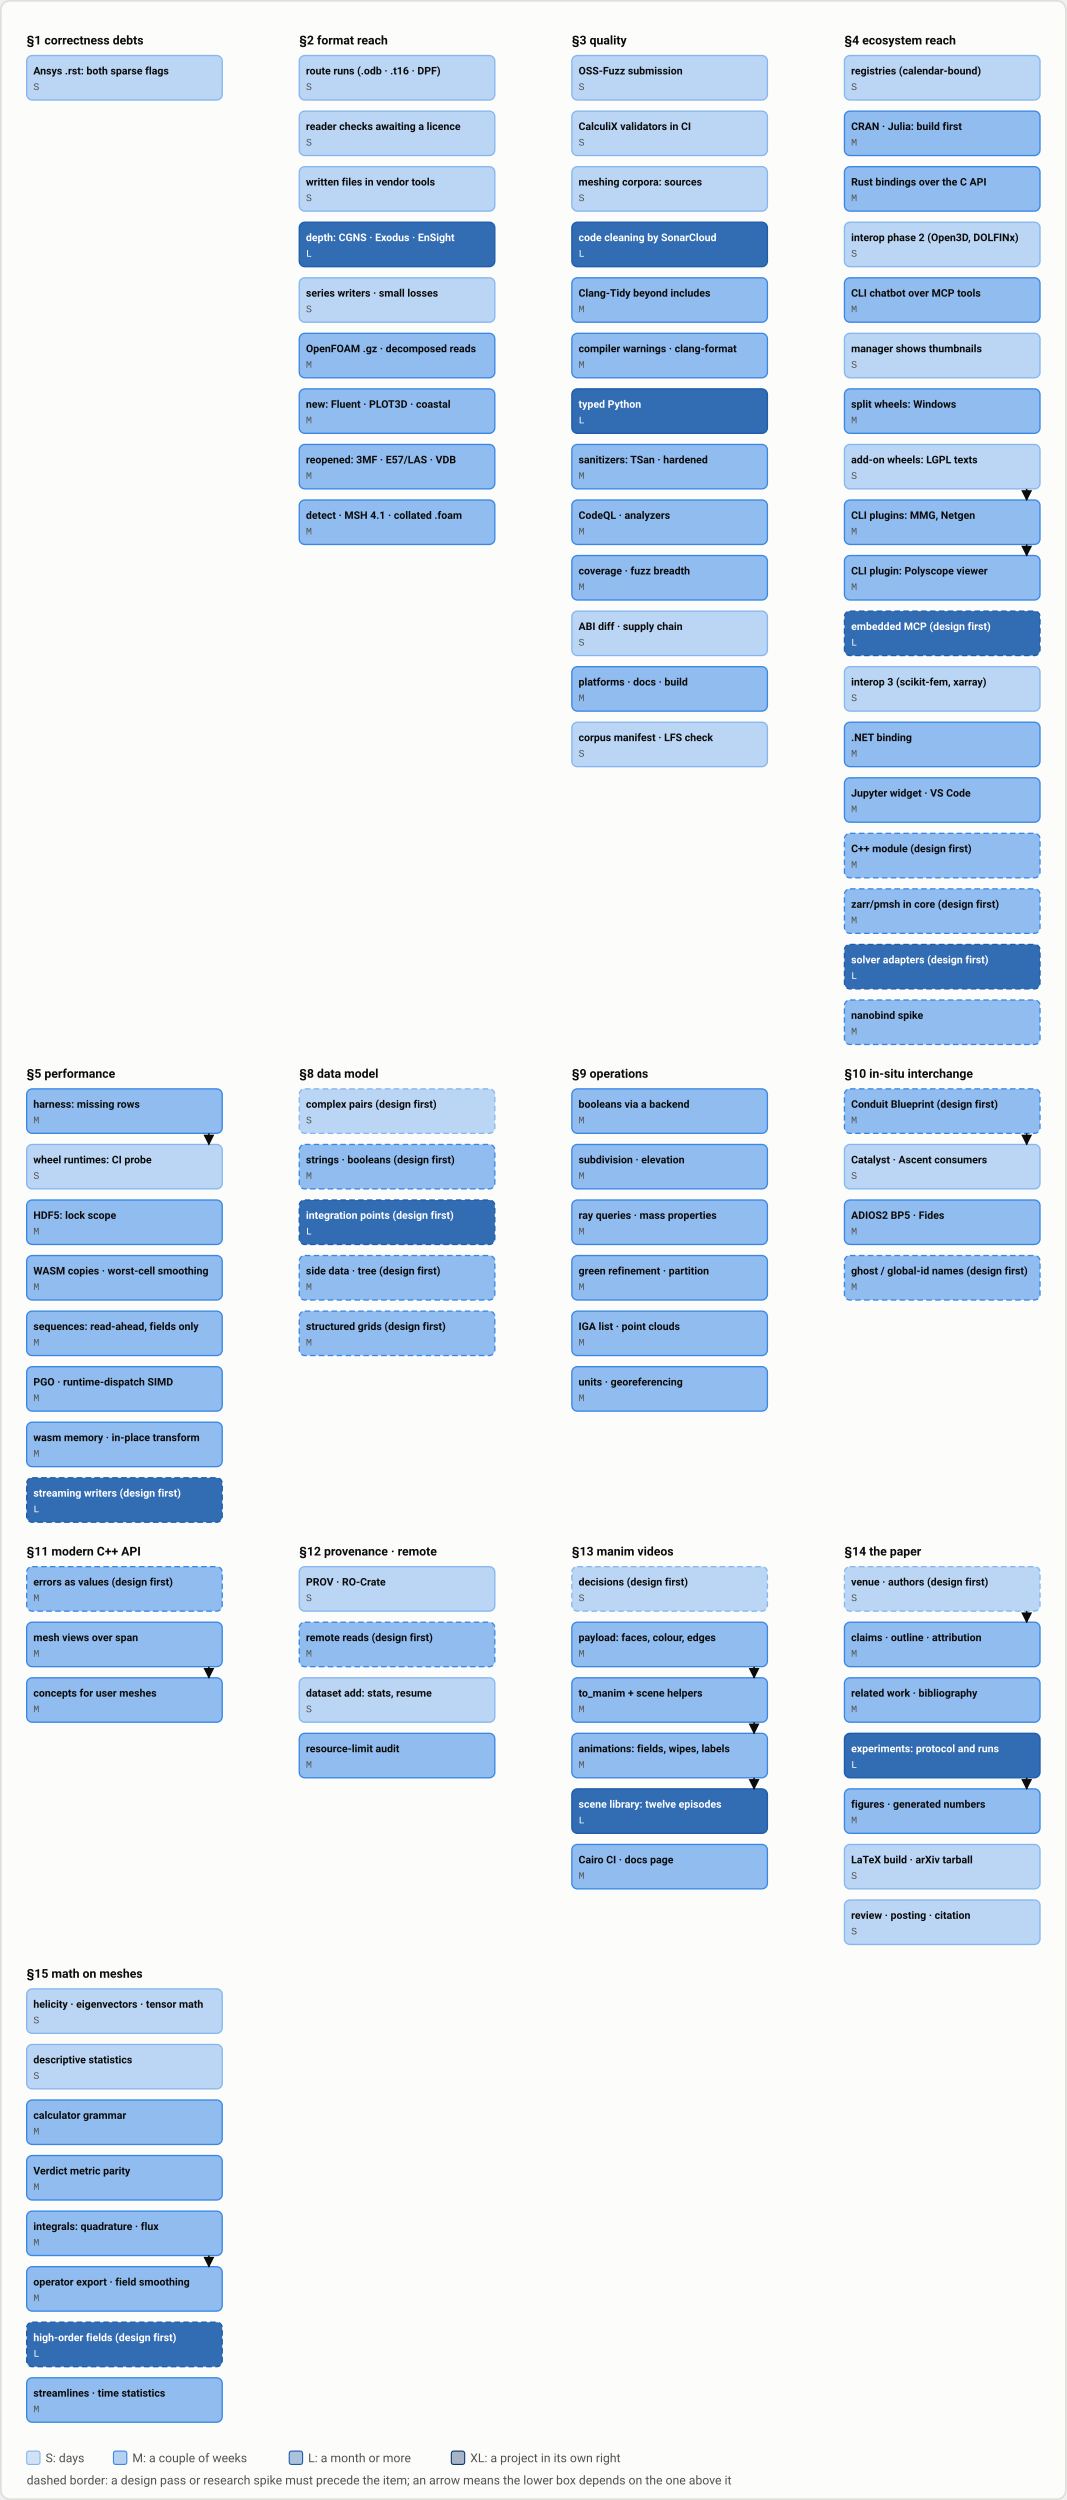
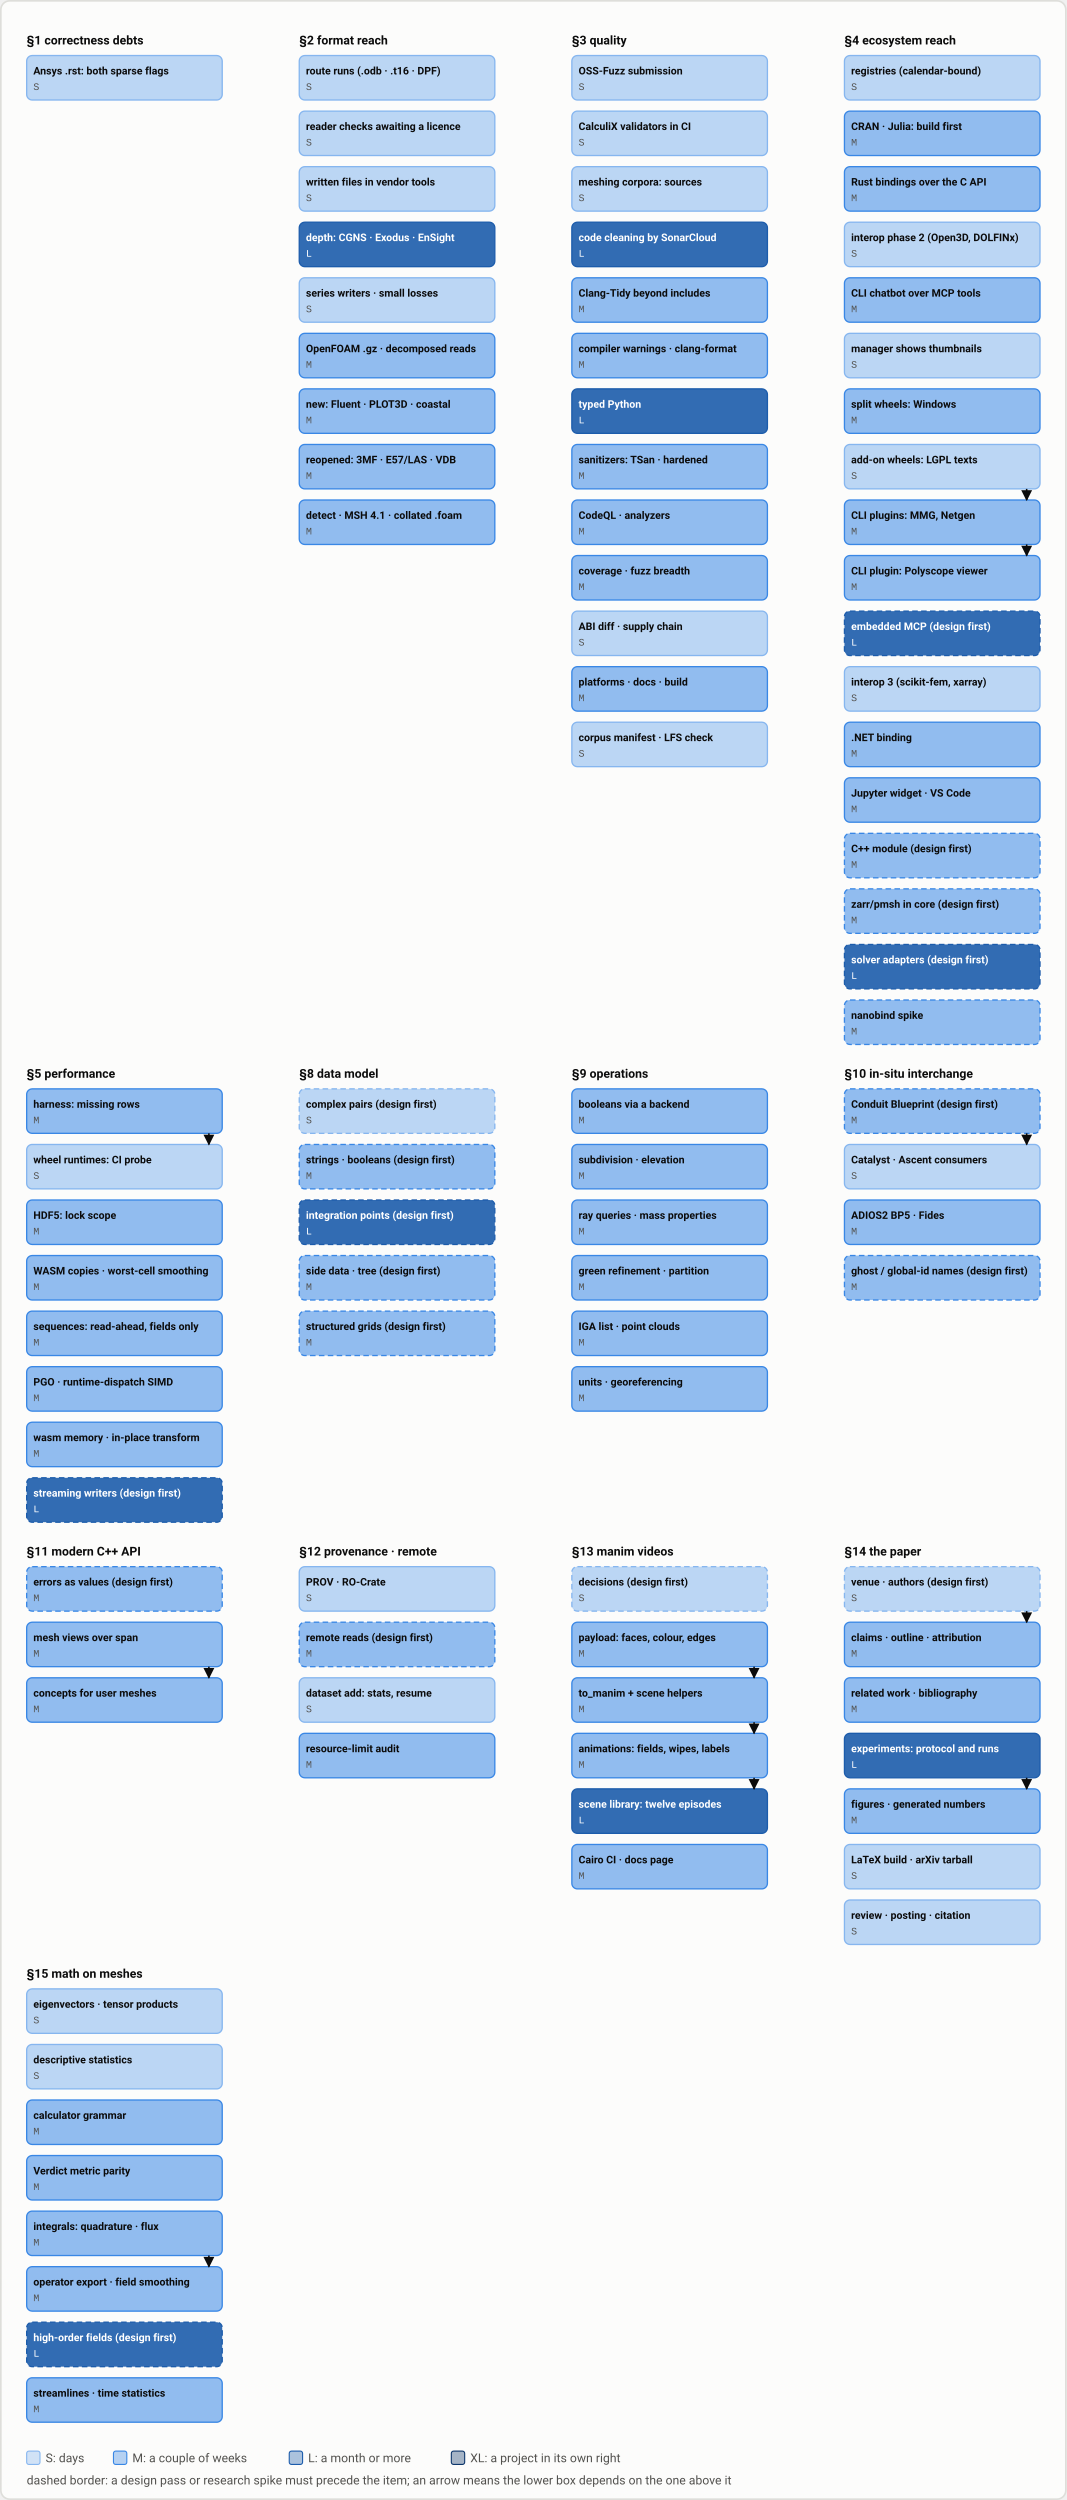
<svg xmlns="http://www.w3.org/2000/svg" viewBox="0 0 960 2250" width="960" height="2250" font-family="system-ui, -apple-system, 'Segoe UI', Roboto, sans-serif" role="img" aria-label="The roadmap at a glance: open items by section, in recommended order, shaded by effort">
  <defs>
    <marker id="arrow-0b0b0b" viewBox="0 0 10 10" refX="9" refY="5" markerWidth="7" markerHeight="7" orient="auto-start-reverse">
      <path d="M 0 0 L 10 5 L 0 10 z" fill="#0b0b0b" />
    </marker>
  </defs>
  <rect x="0.75" y="0.75" width="958.5" height="2248.5" rx="8" fill="#fcfcfb" stroke="#dededa" stroke-width="1.5" />
  <text x="24" y="40" font-family="system-ui, -apple-system, 'Segoe UI', Roboto, sans-serif" font-size="11" font-weight="700" fill="#0b0b0b">§1 correctness debts</text>
  <rect x="24" y="50" width="176" height="40" rx="5" fill="#86b6ef" fill-opacity="0.55" stroke="#86b6ef" stroke-width="1.2" />
  <text x="30" y="67" font-family="system-ui, -apple-system, 'Segoe UI', Roboto, sans-serif" font-size="9.5" font-weight="600" fill="#0b0b0b">Ansys .rst: both sparse flags</text>
  <text x="30" y="81" font-family="ui-monospace, SFMono-Regular, Menlo, Consolas, 'Liberation Mono', monospace" font-size="9" fill="#52514e">S</text>
  <text x="269.33" y="40" font-family="system-ui, -apple-system, 'Segoe UI', Roboto, sans-serif" font-size="11" font-weight="700" fill="#0b0b0b">§2 format reach</text>
  <rect x="269.33" y="50" width="176" height="40" rx="5" fill="#86b6ef" fill-opacity="0.55" stroke="#86b6ef" stroke-width="1.2" />
  <text x="275.33" y="67" font-family="system-ui, -apple-system, 'Segoe UI', Roboto, sans-serif" font-size="9.5" font-weight="600" fill="#0b0b0b">route runs (.odb · .t16 · DPF)</text>
  <text x="275.33" y="81" font-family="ui-monospace, SFMono-Regular, Menlo, Consolas, 'Liberation Mono', monospace" font-size="9" fill="#52514e">S</text>
  <rect x="269.33" y="100" width="176" height="40" rx="5" fill="#86b6ef" fill-opacity="0.55" stroke="#86b6ef" stroke-width="1.2" />
  <text x="275.33" y="117" font-family="system-ui, -apple-system, 'Segoe UI', Roboto, sans-serif" font-size="9.5" font-weight="600" fill="#0b0b0b">reader checks awaiting a licence</text>
  <text x="275.33" y="131" font-family="ui-monospace, SFMono-Regular, Menlo, Consolas, 'Liberation Mono', monospace" font-size="9" fill="#52514e">S</text>
  <rect x="269.33" y="150" width="176" height="40" rx="5" fill="#86b6ef" fill-opacity="0.55" stroke="#86b6ef" stroke-width="1.2" />
  <text x="275.33" y="167" font-family="system-ui, -apple-system, 'Segoe UI', Roboto, sans-serif" font-size="9.5" font-weight="600" fill="#0b0b0b">written files in vendor tools</text>
  <text x="275.33" y="181" font-family="ui-monospace, SFMono-Regular, Menlo, Consolas, 'Liberation Mono', monospace" font-size="9" fill="#52514e">S</text>
  <rect x="269.33" y="200" width="176" height="40" rx="5" fill="#1c5cab" fill-opacity="0.9" stroke="#1c5cab" stroke-width="1.2" />
  <text x="275.33" y="217" font-family="system-ui, -apple-system, 'Segoe UI', Roboto, sans-serif" font-size="9.5" font-weight="600" fill="#ffffff">depth: CGNS · Exodus · EnSight</text>
  <text x="275.33" y="231" font-family="ui-monospace, SFMono-Regular, Menlo, Consolas, 'Liberation Mono', monospace" font-size="9" fill="#ffffff">L</text>
  <rect x="269.33" y="250" width="176" height="40" rx="5" fill="#86b6ef" fill-opacity="0.55" stroke="#86b6ef" stroke-width="1.2" />
  <text x="275.33" y="267" font-family="system-ui, -apple-system, 'Segoe UI', Roboto, sans-serif" font-size="9.5" font-weight="600" fill="#0b0b0b">series writers · small losses</text>
  <text x="275.33" y="281" font-family="ui-monospace, SFMono-Regular, Menlo, Consolas, 'Liberation Mono', monospace" font-size="9" fill="#52514e">S</text>
  <rect x="269.33" y="300" width="176" height="40" rx="5" fill="#3987e5" fill-opacity="0.55" stroke="#3987e5" stroke-width="1.2" />
  <text x="275.33" y="317" font-family="system-ui, -apple-system, 'Segoe UI', Roboto, sans-serif" font-size="9.5" font-weight="600" fill="#0b0b0b">OpenFOAM .gz · decomposed reads</text>
  <text x="275.33" y="331" font-family="ui-monospace, SFMono-Regular, Menlo, Consolas, 'Liberation Mono', monospace" font-size="9" fill="#52514e">M</text>
  <rect x="269.33" y="350" width="176" height="40" rx="5" fill="#3987e5" fill-opacity="0.55" stroke="#3987e5" stroke-width="1.2" />
  <text x="275.33" y="367" font-family="system-ui, -apple-system, 'Segoe UI', Roboto, sans-serif" font-size="9.5" font-weight="600" fill="#0b0b0b">new: Fluent · PLOT3D · coastal</text>
  <text x="275.33" y="381" font-family="ui-monospace, SFMono-Regular, Menlo, Consolas, 'Liberation Mono', monospace" font-size="9" fill="#52514e">M</text>
  <rect x="269.33" y="400" width="176" height="40" rx="5" fill="#3987e5" fill-opacity="0.55" stroke="#3987e5" stroke-width="1.2" />
  <text x="275.33" y="417" font-family="system-ui, -apple-system, 'Segoe UI', Roboto, sans-serif" font-size="9.5" font-weight="600" fill="#0b0b0b">reopened: 3MF · E57/LAS · VDB</text>
  <text x="275.33" y="431" font-family="ui-monospace, SFMono-Regular, Menlo, Consolas, 'Liberation Mono', monospace" font-size="9" fill="#52514e">M</text>
  <rect x="269.33" y="450" width="176" height="40" rx="5" fill="#3987e5" fill-opacity="0.55" stroke="#3987e5" stroke-width="1.2" />
  <text x="275.33" y="467" font-family="system-ui, -apple-system, 'Segoe UI', Roboto, sans-serif" font-size="9.5" font-weight="600" fill="#0b0b0b">detect · MSH 4.1 · collated .foam</text>
  <text x="275.33" y="481" font-family="ui-monospace, SFMono-Regular, Menlo, Consolas, 'Liberation Mono', monospace" font-size="9" fill="#52514e">M</text>
  <text x="514.67" y="40" font-family="system-ui, -apple-system, 'Segoe UI', Roboto, sans-serif" font-size="11" font-weight="700" fill="#0b0b0b">§3 quality</text>
  <rect x="514.67" y="50" width="176" height="40" rx="5" fill="#86b6ef" fill-opacity="0.55" stroke="#86b6ef" stroke-width="1.2" />
  <text x="520.67" y="67" font-family="system-ui, -apple-system, 'Segoe UI', Roboto, sans-serif" font-size="9.5" font-weight="600" fill="#0b0b0b">OSS-Fuzz submission</text>
  <text x="520.67" y="81" font-family="ui-monospace, SFMono-Regular, Menlo, Consolas, 'Liberation Mono', monospace" font-size="9" fill="#52514e">S</text>
  <rect x="514.67" y="100" width="176" height="40" rx="5" fill="#86b6ef" fill-opacity="0.55" stroke="#86b6ef" stroke-width="1.2" />
  <text x="520.67" y="117" font-family="system-ui, -apple-system, 'Segoe UI', Roboto, sans-serif" font-size="9.5" font-weight="600" fill="#0b0b0b">CalculiX validators in CI</text>
  <text x="520.67" y="131" font-family="ui-monospace, SFMono-Regular, Menlo, Consolas, 'Liberation Mono', monospace" font-size="9" fill="#52514e">S</text>
  <rect x="514.67" y="150" width="176" height="40" rx="5" fill="#86b6ef" fill-opacity="0.55" stroke="#86b6ef" stroke-width="1.2" />
  <text x="520.67" y="167" font-family="system-ui, -apple-system, 'Segoe UI', Roboto, sans-serif" font-size="9.5" font-weight="600" fill="#0b0b0b">meshing corpora: sources</text>
  <text x="520.67" y="181" font-family="ui-monospace, SFMono-Regular, Menlo, Consolas, 'Liberation Mono', monospace" font-size="9" fill="#52514e">S</text>
  <rect x="514.67" y="200" width="176" height="40" rx="5" fill="#1c5cab" fill-opacity="0.9" stroke="#1c5cab" stroke-width="1.2" />
  <text x="520.67" y="217" font-family="system-ui, -apple-system, 'Segoe UI', Roboto, sans-serif" font-size="9.5" font-weight="600" fill="#ffffff">code cleaning by SonarCloud</text>
  <text x="520.67" y="231" font-family="ui-monospace, SFMono-Regular, Menlo, Consolas, 'Liberation Mono', monospace" font-size="9" fill="#ffffff">L</text>
  <rect x="514.67" y="250" width="176" height="40" rx="5" fill="#3987e5" fill-opacity="0.55" stroke="#3987e5" stroke-width="1.2" />
  <text x="520.67" y="267" font-family="system-ui, -apple-system, 'Segoe UI', Roboto, sans-serif" font-size="9.5" font-weight="600" fill="#0b0b0b">Clang-Tidy beyond includes</text>
  <text x="520.67" y="281" font-family="ui-monospace, SFMono-Regular, Menlo, Consolas, 'Liberation Mono', monospace" font-size="9" fill="#52514e">M</text>
  <rect x="514.67" y="300" width="176" height="40" rx="5" fill="#3987e5" fill-opacity="0.55" stroke="#3987e5" stroke-width="1.2" />
  <text x="520.67" y="317" font-family="system-ui, -apple-system, 'Segoe UI', Roboto, sans-serif" font-size="9.5" font-weight="600" fill="#0b0b0b">compiler warnings · clang-format</text>
  <text x="520.67" y="331" font-family="ui-monospace, SFMono-Regular, Menlo, Consolas, 'Liberation Mono', monospace" font-size="9" fill="#52514e">M</text>
  <rect x="514.67" y="350" width="176" height="40" rx="5" fill="#1c5cab" fill-opacity="0.9" stroke="#1c5cab" stroke-width="1.2" />
  <text x="520.67" y="367" font-family="system-ui, -apple-system, 'Segoe UI', Roboto, sans-serif" font-size="9.5" font-weight="600" fill="#ffffff">typed Python</text>
  <text x="520.67" y="381" font-family="ui-monospace, SFMono-Regular, Menlo, Consolas, 'Liberation Mono', monospace" font-size="9" fill="#ffffff">L</text>
  <rect x="514.67" y="400" width="176" height="40" rx="5" fill="#3987e5" fill-opacity="0.55" stroke="#3987e5" stroke-width="1.2" />
  <text x="520.67" y="417" font-family="system-ui, -apple-system, 'Segoe UI', Roboto, sans-serif" font-size="9.5" font-weight="600" fill="#0b0b0b">sanitizers: TSan · hardened</text>
  <text x="520.67" y="431" font-family="ui-monospace, SFMono-Regular, Menlo, Consolas, 'Liberation Mono', monospace" font-size="9" fill="#52514e">M</text>
  <rect x="514.67" y="450" width="176" height="40" rx="5" fill="#3987e5" fill-opacity="0.55" stroke="#3987e5" stroke-width="1.2" />
  <text x="520.67" y="467" font-family="system-ui, -apple-system, 'Segoe UI', Roboto, sans-serif" font-size="9.5" font-weight="600" fill="#0b0b0b">CodeQL · analyzers</text>
  <text x="520.67" y="481" font-family="ui-monospace, SFMono-Regular, Menlo, Consolas, 'Liberation Mono', monospace" font-size="9" fill="#52514e">M</text>
  <rect x="514.67" y="500" width="176" height="40" rx="5" fill="#3987e5" fill-opacity="0.55" stroke="#3987e5" stroke-width="1.2" />
  <text x="520.67" y="517" font-family="system-ui, -apple-system, 'Segoe UI', Roboto, sans-serif" font-size="9.5" font-weight="600" fill="#0b0b0b">coverage · fuzz breadth</text>
  <text x="520.67" y="531" font-family="ui-monospace, SFMono-Regular, Menlo, Consolas, 'Liberation Mono', monospace" font-size="9" fill="#52514e">M</text>
  <rect x="514.67" y="550" width="176" height="40" rx="5" fill="#86b6ef" fill-opacity="0.55" stroke="#86b6ef" stroke-width="1.2" />
  <text x="520.67" y="567" font-family="system-ui, -apple-system, 'Segoe UI', Roboto, sans-serif" font-size="9.5" font-weight="600" fill="#0b0b0b">ABI diff · supply chain</text>
  <text x="520.67" y="581" font-family="ui-monospace, SFMono-Regular, Menlo, Consolas, 'Liberation Mono', monospace" font-size="9" fill="#52514e">S</text>
  <rect x="514.67" y="600" width="176" height="40" rx="5" fill="#3987e5" fill-opacity="0.55" stroke="#3987e5" stroke-width="1.2" />
  <text x="520.67" y="617" font-family="system-ui, -apple-system, 'Segoe UI', Roboto, sans-serif" font-size="9.5" font-weight="600" fill="#0b0b0b">platforms · docs · build</text>
  <text x="520.67" y="631" font-family="ui-monospace, SFMono-Regular, Menlo, Consolas, 'Liberation Mono', monospace" font-size="9" fill="#52514e">M</text>
  <rect x="514.67" y="650" width="176" height="40" rx="5" fill="#86b6ef" fill-opacity="0.55" stroke="#86b6ef" stroke-width="1.2" />
  <text x="520.67" y="667" font-family="system-ui, -apple-system, 'Segoe UI', Roboto, sans-serif" font-size="9.5" font-weight="600" fill="#0b0b0b">corpus manifest · LFS check</text>
  <text x="520.67" y="681" font-family="ui-monospace, SFMono-Regular, Menlo, Consolas, 'Liberation Mono', monospace" font-size="9" fill="#52514e">S</text>
  <text x="760" y="40" font-family="system-ui, -apple-system, 'Segoe UI', Roboto, sans-serif" font-size="11" font-weight="700" fill="#0b0b0b">§4 ecosystem reach</text>
  <rect x="760" y="50" width="176" height="40" rx="5" fill="#86b6ef" fill-opacity="0.55" stroke="#86b6ef" stroke-width="1.2" />
  <text x="766" y="67" font-family="system-ui, -apple-system, 'Segoe UI', Roboto, sans-serif" font-size="9.5" font-weight="600" fill="#0b0b0b">registries (calendar-bound)</text>
  <text x="766" y="81" font-family="ui-monospace, SFMono-Regular, Menlo, Consolas, 'Liberation Mono', monospace" font-size="9" fill="#52514e">S</text>
  <rect x="760" y="100" width="176" height="40" rx="5" fill="#3987e5" fill-opacity="0.55" stroke="#3987e5" stroke-width="1.2" />
  <text x="766" y="117" font-family="system-ui, -apple-system, 'Segoe UI', Roboto, sans-serif" font-size="9.5" font-weight="600" fill="#0b0b0b">CRAN · Julia: build first</text>
  <text x="766" y="131" font-family="ui-monospace, SFMono-Regular, Menlo, Consolas, 'Liberation Mono', monospace" font-size="9" fill="#52514e">M</text>
  <rect x="760" y="150" width="176" height="40" rx="5" fill="#3987e5" fill-opacity="0.55" stroke="#3987e5" stroke-width="1.2" />
  <text x="766" y="167" font-family="system-ui, -apple-system, 'Segoe UI', Roboto, sans-serif" font-size="9.5" font-weight="600" fill="#0b0b0b">Rust bindings over the C API</text>
  <text x="766" y="181" font-family="ui-monospace, SFMono-Regular, Menlo, Consolas, 'Liberation Mono', monospace" font-size="9" fill="#52514e">M</text>
  <rect x="760" y="200" width="176" height="40" rx="5" fill="#86b6ef" fill-opacity="0.55" stroke="#86b6ef" stroke-width="1.2" />
  <text x="766" y="217" font-family="system-ui, -apple-system, 'Segoe UI', Roboto, sans-serif" font-size="9.5" font-weight="600" fill="#0b0b0b">interop phase 2 (Open3D, DOLFINx)</text>
  <text x="766" y="231" font-family="ui-monospace, SFMono-Regular, Menlo, Consolas, 'Liberation Mono', monospace" font-size="9" fill="#52514e">S</text>
  <rect x="760" y="250" width="176" height="40" rx="5" fill="#3987e5" fill-opacity="0.55" stroke="#3987e5" stroke-width="1.2" />
  <text x="766" y="267" font-family="system-ui, -apple-system, 'Segoe UI', Roboto, sans-serif" font-size="9.5" font-weight="600" fill="#0b0b0b">CLI chatbot over MCP tools</text>
  <text x="766" y="281" font-family="ui-monospace, SFMono-Regular, Menlo, Consolas, 'Liberation Mono', monospace" font-size="9" fill="#52514e">M</text>
  <rect x="760" y="300" width="176" height="40" rx="5" fill="#86b6ef" fill-opacity="0.55" stroke="#86b6ef" stroke-width="1.2" />
  <text x="766" y="317" font-family="system-ui, -apple-system, 'Segoe UI', Roboto, sans-serif" font-size="9.5" font-weight="600" fill="#0b0b0b">manager shows thumbnails</text>
  <text x="766" y="331" font-family="ui-monospace, SFMono-Regular, Menlo, Consolas, 'Liberation Mono', monospace" font-size="9" fill="#52514e">S</text>
  <rect x="760" y="350" width="176" height="40" rx="5" fill="#3987e5" fill-opacity="0.55" stroke="#3987e5" stroke-width="1.2" />
  <text x="766" y="367" font-family="system-ui, -apple-system, 'Segoe UI', Roboto, sans-serif" font-size="9.5" font-weight="600" fill="#0b0b0b">split wheels: Windows</text>
  <text x="766" y="381" font-family="ui-monospace, SFMono-Regular, Menlo, Consolas, 'Liberation Mono', monospace" font-size="9" fill="#52514e">M</text>
  <rect x="760" y="400" width="176" height="40" rx="5" fill="#86b6ef" fill-opacity="0.55" stroke="#86b6ef" stroke-width="1.2" />
  <text x="766" y="417" font-family="system-ui, -apple-system, 'Segoe UI', Roboto, sans-serif" font-size="9.5" font-weight="600" fill="#0b0b0b">add-on wheels: LGPL texts</text>
  <text x="766" y="431" font-family="ui-monospace, SFMono-Regular, Menlo, Consolas, 'Liberation Mono', monospace" font-size="9" fill="#52514e">S</text>
  <rect x="760" y="450" width="176" height="40" rx="5" fill="#3987e5" fill-opacity="0.55" stroke="#3987e5" stroke-width="1.2" />
  <text x="766" y="467" font-family="system-ui, -apple-system, 'Segoe UI', Roboto, sans-serif" font-size="9.5" font-weight="600" fill="#0b0b0b">CLI plugins: MMG, Netgen</text>
  <text x="766" y="481" font-family="ui-monospace, SFMono-Regular, Menlo, Consolas, 'Liberation Mono', monospace" font-size="9" fill="#52514e">M</text>
  <rect x="760" y="500" width="176" height="40" rx="5" fill="#3987e5" fill-opacity="0.55" stroke="#3987e5" stroke-width="1.2" />
  <text x="766" y="517" font-family="system-ui, -apple-system, 'Segoe UI', Roboto, sans-serif" font-size="9.5" font-weight="600" fill="#0b0b0b">CLI plugin: Polyscope viewer</text>
  <text x="766" y="531" font-family="ui-monospace, SFMono-Regular, Menlo, Consolas, 'Liberation Mono', monospace" font-size="9" fill="#52514e">M</text>
  <rect x="760" y="550" width="176" height="40" rx="5" fill="#1c5cab" fill-opacity="0.9" stroke="#1c5cab" stroke-width="1.2" stroke-dasharray="5 3" />
  <text x="766" y="567" font-family="system-ui, -apple-system, 'Segoe UI', Roboto, sans-serif" font-size="9.5" font-weight="600" fill="#ffffff">embedded MCP (design first)</text>
  <text x="766" y="581" font-family="ui-monospace, SFMono-Regular, Menlo, Consolas, 'Liberation Mono', monospace" font-size="9" fill="#ffffff">L</text>
  <rect x="760" y="600" width="176" height="40" rx="5" fill="#86b6ef" fill-opacity="0.55" stroke="#86b6ef" stroke-width="1.2" />
  <text x="766" y="617" font-family="system-ui, -apple-system, 'Segoe UI', Roboto, sans-serif" font-size="9.5" font-weight="600" fill="#0b0b0b">interop 3 (scikit-fem, xarray)</text>
  <text x="766" y="631" font-family="ui-monospace, SFMono-Regular, Menlo, Consolas, 'Liberation Mono', monospace" font-size="9" fill="#52514e">S</text>
  <rect x="760" y="650" width="176" height="40" rx="5" fill="#3987e5" fill-opacity="0.55" stroke="#3987e5" stroke-width="1.2" />
  <text x="766" y="667" font-family="system-ui, -apple-system, 'Segoe UI', Roboto, sans-serif" font-size="9.5" font-weight="600" fill="#0b0b0b">.NET binding</text>
  <text x="766" y="681" font-family="ui-monospace, SFMono-Regular, Menlo, Consolas, 'Liberation Mono', monospace" font-size="9" fill="#52514e">M</text>
  <rect x="760" y="700" width="176" height="40" rx="5" fill="#3987e5" fill-opacity="0.55" stroke="#3987e5" stroke-width="1.2" />
  <text x="766" y="717" font-family="system-ui, -apple-system, 'Segoe UI', Roboto, sans-serif" font-size="9.5" font-weight="600" fill="#0b0b0b">Jupyter widget · VS Code</text>
  <text x="766" y="731" font-family="ui-monospace, SFMono-Regular, Menlo, Consolas, 'Liberation Mono', monospace" font-size="9" fill="#52514e">M</text>
  <rect x="760" y="750" width="176" height="40" rx="5" fill="#3987e5" fill-opacity="0.55" stroke="#3987e5" stroke-width="1.2" stroke-dasharray="5 3" />
  <text x="766" y="767" font-family="system-ui, -apple-system, 'Segoe UI', Roboto, sans-serif" font-size="9.5" font-weight="600" fill="#0b0b0b">C++ module (design first)</text>
  <text x="766" y="781" font-family="ui-monospace, SFMono-Regular, Menlo, Consolas, 'Liberation Mono', monospace" font-size="9" fill="#52514e">M</text>
  <rect x="760" y="800" width="176" height="40" rx="5" fill="#3987e5" fill-opacity="0.55" stroke="#3987e5" stroke-width="1.2" stroke-dasharray="5 3" />
  <text x="766" y="817" font-family="system-ui, -apple-system, 'Segoe UI', Roboto, sans-serif" font-size="9.5" font-weight="600" fill="#0b0b0b">zarr/pmsh in core (design first)</text>
  <text x="766" y="831" font-family="ui-monospace, SFMono-Regular, Menlo, Consolas, 'Liberation Mono', monospace" font-size="9" fill="#52514e">M</text>
  <rect x="760" y="850" width="176" height="40" rx="5" fill="#1c5cab" fill-opacity="0.9" stroke="#1c5cab" stroke-width="1.2" stroke-dasharray="5 3" />
  <text x="766" y="867" font-family="system-ui, -apple-system, 'Segoe UI', Roboto, sans-serif" font-size="9.5" font-weight="600" fill="#ffffff">solver adapters (design first)</text>
  <text x="766" y="881" font-family="ui-monospace, SFMono-Regular, Menlo, Consolas, 'Liberation Mono', monospace" font-size="9" fill="#ffffff">L</text>
  <rect x="760" y="900" width="176" height="40" rx="5" fill="#3987e5" fill-opacity="0.55" stroke="#3987e5" stroke-width="1.2" stroke-dasharray="5 3" />
  <text x="766" y="917" font-family="system-ui, -apple-system, 'Segoe UI', Roboto, sans-serif" font-size="9.5" font-weight="600" fill="#0b0b0b">nanobind spike</text>
  <text x="766" y="931" font-family="ui-monospace, SFMono-Regular, Menlo, Consolas, 'Liberation Mono', monospace" font-size="9" fill="#52514e">M</text>
  <line x1="924" y1="440" x2="924" y2="450" stroke="#0b0b0b" stroke-width="1.4" marker-end="url(#arrow-0b0b0b)" />
  <line x1="924" y1="490" x2="924" y2="500" stroke="#0b0b0b" stroke-width="1.4" marker-end="url(#arrow-0b0b0b)" />
  <text x="24" y="970" font-family="system-ui, -apple-system, 'Segoe UI', Roboto, sans-serif" font-size="11" font-weight="700" fill="#0b0b0b">§5 performance</text>
  <rect x="24" y="980" width="176" height="40" rx="5" fill="#3987e5" fill-opacity="0.55" stroke="#3987e5" stroke-width="1.2" />
  <text x="30" y="997" font-family="system-ui, -apple-system, 'Segoe UI', Roboto, sans-serif" font-size="9.5" font-weight="600" fill="#0b0b0b">harness: missing rows</text>
  <text x="30" y="1011" font-family="ui-monospace, SFMono-Regular, Menlo, Consolas, 'Liberation Mono', monospace" font-size="9" fill="#52514e">M</text>
  <rect x="24" y="1030" width="176" height="40" rx="5" fill="#86b6ef" fill-opacity="0.55" stroke="#86b6ef" stroke-width="1.2" />
  <text x="30" y="1047" font-family="system-ui, -apple-system, 'Segoe UI', Roboto, sans-serif" font-size="9.5" font-weight="600" fill="#0b0b0b">wheel runtimes: CI probe</text>
  <text x="30" y="1061" font-family="ui-monospace, SFMono-Regular, Menlo, Consolas, 'Liberation Mono', monospace" font-size="9" fill="#52514e">S</text>
  <rect x="24" y="1080" width="176" height="40" rx="5" fill="#3987e5" fill-opacity="0.55" stroke="#3987e5" stroke-width="1.2" />
  <text x="30" y="1097" font-family="system-ui, -apple-system, 'Segoe UI', Roboto, sans-serif" font-size="9.5" font-weight="600" fill="#0b0b0b">HDF5: lock scope</text>
  <text x="30" y="1111" font-family="ui-monospace, SFMono-Regular, Menlo, Consolas, 'Liberation Mono', monospace" font-size="9" fill="#52514e">M</text>
  <rect x="24" y="1130" width="176" height="40" rx="5" fill="#3987e5" fill-opacity="0.55" stroke="#3987e5" stroke-width="1.2" />
  <text x="30" y="1147" font-family="system-ui, -apple-system, 'Segoe UI', Roboto, sans-serif" font-size="9.5" font-weight="600" fill="#0b0b0b">WASM copies · worst-cell smoothing</text>
  <text x="30" y="1161" font-family="ui-monospace, SFMono-Regular, Menlo, Consolas, 'Liberation Mono', monospace" font-size="9" fill="#52514e">M</text>
  <rect x="24" y="1180" width="176" height="40" rx="5" fill="#3987e5" fill-opacity="0.55" stroke="#3987e5" stroke-width="1.2" />
  <text x="30" y="1197" font-family="system-ui, -apple-system, 'Segoe UI', Roboto, sans-serif" font-size="9.5" font-weight="600" fill="#0b0b0b">sequences: read-ahead, fields only</text>
  <text x="30" y="1211" font-family="ui-monospace, SFMono-Regular, Menlo, Consolas, 'Liberation Mono', monospace" font-size="9" fill="#52514e">M</text>
  <rect x="24" y="1230" width="176" height="40" rx="5" fill="#3987e5" fill-opacity="0.55" stroke="#3987e5" stroke-width="1.2" />
  <text x="30" y="1247" font-family="system-ui, -apple-system, 'Segoe UI', Roboto, sans-serif" font-size="9.5" font-weight="600" fill="#0b0b0b">PGO · runtime-dispatch SIMD</text>
  <text x="30" y="1261" font-family="ui-monospace, SFMono-Regular, Menlo, Consolas, 'Liberation Mono', monospace" font-size="9" fill="#52514e">M</text>
  <rect x="24" y="1280" width="176" height="40" rx="5" fill="#3987e5" fill-opacity="0.55" stroke="#3987e5" stroke-width="1.2" />
  <text x="30" y="1297" font-family="system-ui, -apple-system, 'Segoe UI', Roboto, sans-serif" font-size="9.5" font-weight="600" fill="#0b0b0b">wasm memory · in-place transform</text>
  <text x="30" y="1311" font-family="ui-monospace, SFMono-Regular, Menlo, Consolas, 'Liberation Mono', monospace" font-size="9" fill="#52514e">M</text>
  <rect x="24" y="1330" width="176" height="40" rx="5" fill="#1c5cab" fill-opacity="0.9" stroke="#1c5cab" stroke-width="1.2" stroke-dasharray="5 3" />
  <text x="30" y="1347" font-family="system-ui, -apple-system, 'Segoe UI', Roboto, sans-serif" font-size="9.5" font-weight="600" fill="#ffffff">streaming writers (design first)</text>
  <text x="30" y="1361" font-family="ui-monospace, SFMono-Regular, Menlo, Consolas, 'Liberation Mono', monospace" font-size="9" fill="#ffffff">L</text>
  <line x1="188" y1="1020" x2="188" y2="1030" stroke="#0b0b0b" stroke-width="1.4" marker-end="url(#arrow-0b0b0b)" />
  <text x="269.33" y="970" font-family="system-ui, -apple-system, 'Segoe UI', Roboto, sans-serif" font-size="11" font-weight="700" fill="#0b0b0b">§8 data model</text>
  <rect x="269.33" y="980" width="176" height="40" rx="5" fill="#86b6ef" fill-opacity="0.55" stroke="#86b6ef" stroke-width="1.2" stroke-dasharray="5 3" />
  <text x="275.33" y="997" font-family="system-ui, -apple-system, 'Segoe UI', Roboto, sans-serif" font-size="9.5" font-weight="600" fill="#0b0b0b">complex pairs (design first)</text>
  <text x="275.33" y="1011" font-family="ui-monospace, SFMono-Regular, Menlo, Consolas, 'Liberation Mono', monospace" font-size="9" fill="#52514e">S</text>
  <rect x="269.33" y="1030" width="176" height="40" rx="5" fill="#3987e5" fill-opacity="0.55" stroke="#3987e5" stroke-width="1.2" stroke-dasharray="5 3" />
  <text x="275.33" y="1047" font-family="system-ui, -apple-system, 'Segoe UI', Roboto, sans-serif" font-size="9.5" font-weight="600" fill="#0b0b0b">strings · booleans (design first)</text>
  <text x="275.33" y="1061" font-family="ui-monospace, SFMono-Regular, Menlo, Consolas, 'Liberation Mono', monospace" font-size="9" fill="#52514e">M</text>
  <rect x="269.33" y="1080" width="176" height="40" rx="5" fill="#1c5cab" fill-opacity="0.9" stroke="#1c5cab" stroke-width="1.2" stroke-dasharray="5 3" />
  <text x="275.33" y="1097" font-family="system-ui, -apple-system, 'Segoe UI', Roboto, sans-serif" font-size="9.5" font-weight="600" fill="#ffffff">integration points (design first)</text>
  <text x="275.33" y="1111" font-family="ui-monospace, SFMono-Regular, Menlo, Consolas, 'Liberation Mono', monospace" font-size="9" fill="#ffffff">L</text>
  <rect x="269.33" y="1130" width="176" height="40" rx="5" fill="#3987e5" fill-opacity="0.55" stroke="#3987e5" stroke-width="1.2" stroke-dasharray="5 3" />
  <text x="275.33" y="1147" font-family="system-ui, -apple-system, 'Segoe UI', Roboto, sans-serif" font-size="9.5" font-weight="600" fill="#0b0b0b">side data · tree (design first)</text>
  <text x="275.33" y="1161" font-family="ui-monospace, SFMono-Regular, Menlo, Consolas, 'Liberation Mono', monospace" font-size="9" fill="#52514e">M</text>
  <rect x="269.33" y="1180" width="176" height="40" rx="5" fill="#3987e5" fill-opacity="0.55" stroke="#3987e5" stroke-width="1.2" stroke-dasharray="5 3" />
  <text x="275.33" y="1197" font-family="system-ui, -apple-system, 'Segoe UI', Roboto, sans-serif" font-size="9.5" font-weight="600" fill="#0b0b0b">structured grids (design first)</text>
  <text x="275.33" y="1211" font-family="ui-monospace, SFMono-Regular, Menlo, Consolas, 'Liberation Mono', monospace" font-size="9" fill="#52514e">M</text>
  <text x="514.67" y="970" font-family="system-ui, -apple-system, 'Segoe UI', Roboto, sans-serif" font-size="11" font-weight="700" fill="#0b0b0b">§9 operations</text>
  <rect x="514.67" y="980" width="176" height="40" rx="5" fill="#3987e5" fill-opacity="0.55" stroke="#3987e5" stroke-width="1.2" />
  <text x="520.67" y="997" font-family="system-ui, -apple-system, 'Segoe UI', Roboto, sans-serif" font-size="9.5" font-weight="600" fill="#0b0b0b">booleans via a backend</text>
  <text x="520.67" y="1011" font-family="ui-monospace, SFMono-Regular, Menlo, Consolas, 'Liberation Mono', monospace" font-size="9" fill="#52514e">M</text>
  <rect x="514.67" y="1030" width="176" height="40" rx="5" fill="#3987e5" fill-opacity="0.55" stroke="#3987e5" stroke-width="1.2" />
  <text x="520.67" y="1047" font-family="system-ui, -apple-system, 'Segoe UI', Roboto, sans-serif" font-size="9.5" font-weight="600" fill="#0b0b0b">subdivision · elevation</text>
  <text x="520.67" y="1061" font-family="ui-monospace, SFMono-Regular, Menlo, Consolas, 'Liberation Mono', monospace" font-size="9" fill="#52514e">M</text>
  <rect x="514.67" y="1080" width="176" height="40" rx="5" fill="#3987e5" fill-opacity="0.55" stroke="#3987e5" stroke-width="1.2" />
  <text x="520.67" y="1097" font-family="system-ui, -apple-system, 'Segoe UI', Roboto, sans-serif" font-size="9.5" font-weight="600" fill="#0b0b0b">ray queries · mass properties</text>
  <text x="520.67" y="1111" font-family="ui-monospace, SFMono-Regular, Menlo, Consolas, 'Liberation Mono', monospace" font-size="9" fill="#52514e">M</text>
  <rect x="514.67" y="1130" width="176" height="40" rx="5" fill="#3987e5" fill-opacity="0.55" stroke="#3987e5" stroke-width="1.2" />
  <text x="520.67" y="1147" font-family="system-ui, -apple-system, 'Segoe UI', Roboto, sans-serif" font-size="9.5" font-weight="600" fill="#0b0b0b">green refinement · partition</text>
  <text x="520.67" y="1161" font-family="ui-monospace, SFMono-Regular, Menlo, Consolas, 'Liberation Mono', monospace" font-size="9" fill="#52514e">M</text>
  <rect x="514.67" y="1180" width="176" height="40" rx="5" fill="#3987e5" fill-opacity="0.55" stroke="#3987e5" stroke-width="1.2" />
  <text x="520.67" y="1197" font-family="system-ui, -apple-system, 'Segoe UI', Roboto, sans-serif" font-size="9.5" font-weight="600" fill="#0b0b0b">IGA list · point clouds</text>
  <text x="520.67" y="1211" font-family="ui-monospace, SFMono-Regular, Menlo, Consolas, 'Liberation Mono', monospace" font-size="9" fill="#52514e">M</text>
  <rect x="514.67" y="1230" width="176" height="40" rx="5" fill="#3987e5" fill-opacity="0.55" stroke="#3987e5" stroke-width="1.2" />
  <text x="520.67" y="1247" font-family="system-ui, -apple-system, 'Segoe UI', Roboto, sans-serif" font-size="9.5" font-weight="600" fill="#0b0b0b">units · georeferencing</text>
  <text x="520.67" y="1261" font-family="ui-monospace, SFMono-Regular, Menlo, Consolas, 'Liberation Mono', monospace" font-size="9" fill="#52514e">M</text>
  <text x="760" y="970" font-family="system-ui, -apple-system, 'Segoe UI', Roboto, sans-serif" font-size="11" font-weight="700" fill="#0b0b0b">§10 in-situ interchange</text>
  <rect x="760" y="980" width="176" height="40" rx="5" fill="#3987e5" fill-opacity="0.55" stroke="#3987e5" stroke-width="1.2" stroke-dasharray="5 3" />
  <text x="766" y="997" font-family="system-ui, -apple-system, 'Segoe UI', Roboto, sans-serif" font-size="9.5" font-weight="600" fill="#0b0b0b">Conduit Blueprint (design first)</text>
  <text x="766" y="1011" font-family="ui-monospace, SFMono-Regular, Menlo, Consolas, 'Liberation Mono', monospace" font-size="9" fill="#52514e">M</text>
  <rect x="760" y="1030" width="176" height="40" rx="5" fill="#86b6ef" fill-opacity="0.55" stroke="#86b6ef" stroke-width="1.2" />
  <text x="766" y="1047" font-family="system-ui, -apple-system, 'Segoe UI', Roboto, sans-serif" font-size="9.5" font-weight="600" fill="#0b0b0b">Catalyst · Ascent consumers</text>
  <text x="766" y="1061" font-family="ui-monospace, SFMono-Regular, Menlo, Consolas, 'Liberation Mono', monospace" font-size="9" fill="#52514e">S</text>
  <rect x="760" y="1080" width="176" height="40" rx="5" fill="#3987e5" fill-opacity="0.55" stroke="#3987e5" stroke-width="1.2" />
  <text x="766" y="1097" font-family="system-ui, -apple-system, 'Segoe UI', Roboto, sans-serif" font-size="9.5" font-weight="600" fill="#0b0b0b">ADIOS2 BP5 · Fides</text>
  <text x="766" y="1111" font-family="ui-monospace, SFMono-Regular, Menlo, Consolas, 'Liberation Mono', monospace" font-size="9" fill="#52514e">M</text>
  <rect x="760" y="1130" width="176" height="40" rx="5" fill="#3987e5" fill-opacity="0.55" stroke="#3987e5" stroke-width="1.2" stroke-dasharray="5 3" />
  <text x="766" y="1147" font-family="system-ui, -apple-system, 'Segoe UI', Roboto, sans-serif" font-size="9.5" font-weight="600" fill="#0b0b0b">ghost / global-id names (design first)</text>
  <text x="766" y="1161" font-family="ui-monospace, SFMono-Regular, Menlo, Consolas, 'Liberation Mono', monospace" font-size="9" fill="#52514e">M</text>
  <line x1="924" y1="1020" x2="924" y2="1030" stroke="#0b0b0b" stroke-width="1.4" marker-end="url(#arrow-0b0b0b)" />
  <text x="24" y="1400" font-family="system-ui, -apple-system, 'Segoe UI', Roboto, sans-serif" font-size="11" font-weight="700" fill="#0b0b0b">§11 modern C++ API</text>
  <rect x="24" y="1410" width="176" height="40" rx="5" fill="#3987e5" fill-opacity="0.55" stroke="#3987e5" stroke-width="1.2" stroke-dasharray="5 3" />
  <text x="30" y="1427" font-family="system-ui, -apple-system, 'Segoe UI', Roboto, sans-serif" font-size="9.5" font-weight="600" fill="#0b0b0b">errors as values (design first)</text>
  <text x="30" y="1441" font-family="ui-monospace, SFMono-Regular, Menlo, Consolas, 'Liberation Mono', monospace" font-size="9" fill="#52514e">M</text>
  <rect x="24" y="1460" width="176" height="40" rx="5" fill="#3987e5" fill-opacity="0.55" stroke="#3987e5" stroke-width="1.2" />
  <text x="30" y="1477" font-family="system-ui, -apple-system, 'Segoe UI', Roboto, sans-serif" font-size="9.5" font-weight="600" fill="#0b0b0b">mesh views over span</text>
  <text x="30" y="1491" font-family="ui-monospace, SFMono-Regular, Menlo, Consolas, 'Liberation Mono', monospace" font-size="9" fill="#52514e">M</text>
  <rect x="24" y="1510" width="176" height="40" rx="5" fill="#3987e5" fill-opacity="0.55" stroke="#3987e5" stroke-width="1.2" />
  <text x="30" y="1527" font-family="system-ui, -apple-system, 'Segoe UI', Roboto, sans-serif" font-size="9.5" font-weight="600" fill="#0b0b0b">concepts for user meshes</text>
  <text x="30" y="1541" font-family="ui-monospace, SFMono-Regular, Menlo, Consolas, 'Liberation Mono', monospace" font-size="9" fill="#52514e">M</text>
  <line x1="188" y1="1500" x2="188" y2="1510" stroke="#0b0b0b" stroke-width="1.4" marker-end="url(#arrow-0b0b0b)" />
  <text x="269.33" y="1400" font-family="system-ui, -apple-system, 'Segoe UI', Roboto, sans-serif" font-size="11" font-weight="700" fill="#0b0b0b">§12 provenance · remote</text>
  <rect x="269.33" y="1410" width="176" height="40" rx="5" fill="#86b6ef" fill-opacity="0.55" stroke="#86b6ef" stroke-width="1.2" />
  <text x="275.33" y="1427" font-family="system-ui, -apple-system, 'Segoe UI', Roboto, sans-serif" font-size="9.5" font-weight="600" fill="#0b0b0b">PROV · RO-Crate</text>
  <text x="275.33" y="1441" font-family="ui-monospace, SFMono-Regular, Menlo, Consolas, 'Liberation Mono', monospace" font-size="9" fill="#52514e">S</text>
  <rect x="269.33" y="1460" width="176" height="40" rx="5" fill="#3987e5" fill-opacity="0.55" stroke="#3987e5" stroke-width="1.2" stroke-dasharray="5 3" />
  <text x="275.33" y="1477" font-family="system-ui, -apple-system, 'Segoe UI', Roboto, sans-serif" font-size="9.5" font-weight="600" fill="#0b0b0b">remote reads (design first)</text>
  <text x="275.33" y="1491" font-family="ui-monospace, SFMono-Regular, Menlo, Consolas, 'Liberation Mono', monospace" font-size="9" fill="#52514e">M</text>
  <rect x="269.33" y="1510" width="176" height="40" rx="5" fill="#86b6ef" fill-opacity="0.55" stroke="#86b6ef" stroke-width="1.2" />
  <text x="275.33" y="1527" font-family="system-ui, -apple-system, 'Segoe UI', Roboto, sans-serif" font-size="9.5" font-weight="600" fill="#0b0b0b">dataset add: stats, resume</text>
  <text x="275.33" y="1541" font-family="ui-monospace, SFMono-Regular, Menlo, Consolas, 'Liberation Mono', monospace" font-size="9" fill="#52514e">S</text>
  <rect x="269.33" y="1560" width="176" height="40" rx="5" fill="#3987e5" fill-opacity="0.55" stroke="#3987e5" stroke-width="1.2" />
  <text x="275.33" y="1577" font-family="system-ui, -apple-system, 'Segoe UI', Roboto, sans-serif" font-size="9.5" font-weight="600" fill="#0b0b0b">resource-limit audit</text>
  <text x="275.33" y="1591" font-family="ui-monospace, SFMono-Regular, Menlo, Consolas, 'Liberation Mono', monospace" font-size="9" fill="#52514e">M</text>
  <text x="514.67" y="1400" font-family="system-ui, -apple-system, 'Segoe UI', Roboto, sans-serif" font-size="11" font-weight="700" fill="#0b0b0b">§13 manim videos</text>
  <rect x="514.67" y="1410" width="176" height="40" rx="5" fill="#86b6ef" fill-opacity="0.55" stroke="#86b6ef" stroke-width="1.2" stroke-dasharray="5 3" />
  <text x="520.67" y="1427" font-family="system-ui, -apple-system, 'Segoe UI', Roboto, sans-serif" font-size="9.5" font-weight="600" fill="#0b0b0b">decisions (design first)</text>
  <text x="520.67" y="1441" font-family="ui-monospace, SFMono-Regular, Menlo, Consolas, 'Liberation Mono', monospace" font-size="9" fill="#52514e">S</text>
  <rect x="514.67" y="1460" width="176" height="40" rx="5" fill="#3987e5" fill-opacity="0.55" stroke="#3987e5" stroke-width="1.2" />
  <text x="520.67" y="1477" font-family="system-ui, -apple-system, 'Segoe UI', Roboto, sans-serif" font-size="9.5" font-weight="600" fill="#0b0b0b">payload: faces, colour, edges</text>
  <text x="520.67" y="1491" font-family="ui-monospace, SFMono-Regular, Menlo, Consolas, 'Liberation Mono', monospace" font-size="9" fill="#52514e">M</text>
  <rect x="514.67" y="1510" width="176" height="40" rx="5" fill="#3987e5" fill-opacity="0.55" stroke="#3987e5" stroke-width="1.2" />
  <text x="520.67" y="1527" font-family="system-ui, -apple-system, 'Segoe UI', Roboto, sans-serif" font-size="9.5" font-weight="600" fill="#0b0b0b">to_manim + scene helpers</text>
  <text x="520.67" y="1541" font-family="ui-monospace, SFMono-Regular, Menlo, Consolas, 'Liberation Mono', monospace" font-size="9" fill="#52514e">M</text>
  <rect x="514.67" y="1560" width="176" height="40" rx="5" fill="#3987e5" fill-opacity="0.55" stroke="#3987e5" stroke-width="1.2" />
  <text x="520.67" y="1577" font-family="system-ui, -apple-system, 'Segoe UI', Roboto, sans-serif" font-size="9.5" font-weight="600" fill="#0b0b0b">animations: fields, wipes, labels</text>
  <text x="520.67" y="1591" font-family="ui-monospace, SFMono-Regular, Menlo, Consolas, 'Liberation Mono', monospace" font-size="9" fill="#52514e">M</text>
  <rect x="514.67" y="1610" width="176" height="40" rx="5" fill="#1c5cab" fill-opacity="0.9" stroke="#1c5cab" stroke-width="1.2" />
  <text x="520.67" y="1627" font-family="system-ui, -apple-system, 'Segoe UI', Roboto, sans-serif" font-size="9.5" font-weight="600" fill="#ffffff">scene library: twelve episodes</text>
  <text x="520.67" y="1641" font-family="ui-monospace, SFMono-Regular, Menlo, Consolas, 'Liberation Mono', monospace" font-size="9" fill="#ffffff">L</text>
  <rect x="514.67" y="1660" width="176" height="40" rx="5" fill="#3987e5" fill-opacity="0.55" stroke="#3987e5" stroke-width="1.2" />
  <text x="520.67" y="1677" font-family="system-ui, -apple-system, 'Segoe UI', Roboto, sans-serif" font-size="9.5" font-weight="600" fill="#0b0b0b">Cairo CI · docs page</text>
  <text x="520.67" y="1691" font-family="ui-monospace, SFMono-Regular, Menlo, Consolas, 'Liberation Mono', monospace" font-size="9" fill="#52514e">M</text>
  <line x1="678.67" y1="1500" x2="678.67" y2="1510" stroke="#0b0b0b" stroke-width="1.4" marker-end="url(#arrow-0b0b0b)" />
  <line x1="678.67" y1="1550" x2="678.67" y2="1560" stroke="#0b0b0b" stroke-width="1.4" marker-end="url(#arrow-0b0b0b)" />
  <line x1="678.67" y1="1600" x2="678.67" y2="1610" stroke="#0b0b0b" stroke-width="1.4" marker-end="url(#arrow-0b0b0b)" />
  <text x="760" y="1400" font-family="system-ui, -apple-system, 'Segoe UI', Roboto, sans-serif" font-size="11" font-weight="700" fill="#0b0b0b">§14 the paper</text>
  <rect x="760" y="1410" width="176" height="40" rx="5" fill="#86b6ef" fill-opacity="0.55" stroke="#86b6ef" stroke-width="1.2" stroke-dasharray="5 3" />
  <text x="766" y="1427" font-family="system-ui, -apple-system, 'Segoe UI', Roboto, sans-serif" font-size="9.5" font-weight="600" fill="#0b0b0b">venue · authors (design first)</text>
  <text x="766" y="1441" font-family="ui-monospace, SFMono-Regular, Menlo, Consolas, 'Liberation Mono', monospace" font-size="9" fill="#52514e">S</text>
  <rect x="760" y="1460" width="176" height="40" rx="5" fill="#3987e5" fill-opacity="0.55" stroke="#3987e5" stroke-width="1.2" />
  <text x="766" y="1477" font-family="system-ui, -apple-system, 'Segoe UI', Roboto, sans-serif" font-size="9.5" font-weight="600" fill="#0b0b0b">claims · outline · attribution</text>
  <text x="766" y="1491" font-family="ui-monospace, SFMono-Regular, Menlo, Consolas, 'Liberation Mono', monospace" font-size="9" fill="#52514e">M</text>
  <rect x="760" y="1510" width="176" height="40" rx="5" fill="#3987e5" fill-opacity="0.55" stroke="#3987e5" stroke-width="1.2" />
  <text x="766" y="1527" font-family="system-ui, -apple-system, 'Segoe UI', Roboto, sans-serif" font-size="9.5" font-weight="600" fill="#0b0b0b">related work · bibliography</text>
  <text x="766" y="1541" font-family="ui-monospace, SFMono-Regular, Menlo, Consolas, 'Liberation Mono', monospace" font-size="9" fill="#52514e">M</text>
  <rect x="760" y="1560" width="176" height="40" rx="5" fill="#1c5cab" fill-opacity="0.9" stroke="#1c5cab" stroke-width="1.2" />
  <text x="766" y="1577" font-family="system-ui, -apple-system, 'Segoe UI', Roboto, sans-serif" font-size="9.5" font-weight="600" fill="#ffffff">experiments: protocol and runs</text>
  <text x="766" y="1591" font-family="ui-monospace, SFMono-Regular, Menlo, Consolas, 'Liberation Mono', monospace" font-size="9" fill="#ffffff">L</text>
  <rect x="760" y="1610" width="176" height="40" rx="5" fill="#3987e5" fill-opacity="0.55" stroke="#3987e5" stroke-width="1.2" />
  <text x="766" y="1627" font-family="system-ui, -apple-system, 'Segoe UI', Roboto, sans-serif" font-size="9.5" font-weight="600" fill="#0b0b0b">figures · generated numbers</text>
  <text x="766" y="1641" font-family="ui-monospace, SFMono-Regular, Menlo, Consolas, 'Liberation Mono', monospace" font-size="9" fill="#52514e">M</text>
  <rect x="760" y="1660" width="176" height="40" rx="5" fill="#86b6ef" fill-opacity="0.55" stroke="#86b6ef" stroke-width="1.2" />
  <text x="766" y="1677" font-family="system-ui, -apple-system, 'Segoe UI', Roboto, sans-serif" font-size="9.5" font-weight="600" fill="#0b0b0b">LaTeX build · arXiv tarball</text>
  <text x="766" y="1691" font-family="ui-monospace, SFMono-Regular, Menlo, Consolas, 'Liberation Mono', monospace" font-size="9" fill="#52514e">S</text>
  <rect x="760" y="1710" width="176" height="40" rx="5" fill="#86b6ef" fill-opacity="0.55" stroke="#86b6ef" stroke-width="1.2" />
  <text x="766" y="1727" font-family="system-ui, -apple-system, 'Segoe UI', Roboto, sans-serif" font-size="9.5" font-weight="600" fill="#0b0b0b">review · posting · citation</text>
  <text x="766" y="1741" font-family="ui-monospace, SFMono-Regular, Menlo, Consolas, 'Liberation Mono', monospace" font-size="9" fill="#52514e">S</text>
  <line x1="924" y1="1450" x2="924" y2="1460" stroke="#0b0b0b" stroke-width="1.4" marker-end="url(#arrow-0b0b0b)" />
  <line x1="924" y1="1600" x2="924" y2="1610" stroke="#0b0b0b" stroke-width="1.4" marker-end="url(#arrow-0b0b0b)" />
  <text x="24" y="1780" font-family="system-ui, -apple-system, 'Segoe UI', Roboto, sans-serif" font-size="11" font-weight="700" fill="#0b0b0b">§15 math on meshes</text>
  <rect x="24" y="1790" width="176" height="40" rx="5" fill="#86b6ef" fill-opacity="0.55" stroke="#86b6ef" stroke-width="1.2" />
-   <text x="30" y="1807" font-family="system-ui, -apple-system, 'Segoe UI', Roboto, sans-serif" font-size="9.5" font-weight="600" fill="#0b0b0b">helicity · eigenvectors · tensor math</text>
+   <text x="30" y="1807" font-family="system-ui, -apple-system, 'Segoe UI', Roboto, sans-serif" font-size="9.5" font-weight="600" fill="#0b0b0b">eigenvectors · tensor products</text>
  <text x="30" y="1821" font-family="ui-monospace, SFMono-Regular, Menlo, Consolas, 'Liberation Mono', monospace" font-size="9" fill="#52514e">S</text>
  <rect x="24" y="1840" width="176" height="40" rx="5" fill="#86b6ef" fill-opacity="0.55" stroke="#86b6ef" stroke-width="1.2" />
  <text x="30" y="1857" font-family="system-ui, -apple-system, 'Segoe UI', Roboto, sans-serif" font-size="9.5" font-weight="600" fill="#0b0b0b">descriptive statistics</text>
  <text x="30" y="1871" font-family="ui-monospace, SFMono-Regular, Menlo, Consolas, 'Liberation Mono', monospace" font-size="9" fill="#52514e">S</text>
  <rect x="24" y="1890" width="176" height="40" rx="5" fill="#3987e5" fill-opacity="0.55" stroke="#3987e5" stroke-width="1.2" />
  <text x="30" y="1907" font-family="system-ui, -apple-system, 'Segoe UI', Roboto, sans-serif" font-size="9.5" font-weight="600" fill="#0b0b0b">calculator grammar</text>
  <text x="30" y="1921" font-family="ui-monospace, SFMono-Regular, Menlo, Consolas, 'Liberation Mono', monospace" font-size="9" fill="#52514e">M</text>
  <rect x="24" y="1940" width="176" height="40" rx="5" fill="#3987e5" fill-opacity="0.55" stroke="#3987e5" stroke-width="1.2" />
  <text x="30" y="1957" font-family="system-ui, -apple-system, 'Segoe UI', Roboto, sans-serif" font-size="9.5" font-weight="600" fill="#0b0b0b">Verdict metric parity</text>
  <text x="30" y="1971" font-family="ui-monospace, SFMono-Regular, Menlo, Consolas, 'Liberation Mono', monospace" font-size="9" fill="#52514e">M</text>
  <rect x="24" y="1990" width="176" height="40" rx="5" fill="#3987e5" fill-opacity="0.55" stroke="#3987e5" stroke-width="1.2" />
  <text x="30" y="2007" font-family="system-ui, -apple-system, 'Segoe UI', Roboto, sans-serif" font-size="9.5" font-weight="600" fill="#0b0b0b">integrals: quadrature · flux</text>
  <text x="30" y="2021" font-family="ui-monospace, SFMono-Regular, Menlo, Consolas, 'Liberation Mono', monospace" font-size="9" fill="#52514e">M</text>
  <rect x="24" y="2040" width="176" height="40" rx="5" fill="#3987e5" fill-opacity="0.55" stroke="#3987e5" stroke-width="1.2" />
  <text x="30" y="2057" font-family="system-ui, -apple-system, 'Segoe UI', Roboto, sans-serif" font-size="9.5" font-weight="600" fill="#0b0b0b">operator export · field smoothing</text>
  <text x="30" y="2071" font-family="ui-monospace, SFMono-Regular, Menlo, Consolas, 'Liberation Mono', monospace" font-size="9" fill="#52514e">M</text>
  <rect x="24" y="2090" width="176" height="40" rx="5" fill="#1c5cab" fill-opacity="0.9" stroke="#1c5cab" stroke-width="1.2" stroke-dasharray="5 3" />
  <text x="30" y="2107" font-family="system-ui, -apple-system, 'Segoe UI', Roboto, sans-serif" font-size="9.5" font-weight="600" fill="#ffffff">high-order fields (design first)</text>
  <text x="30" y="2121" font-family="ui-monospace, SFMono-Regular, Menlo, Consolas, 'Liberation Mono', monospace" font-size="9" fill="#ffffff">L</text>
  <rect x="24" y="2140" width="176" height="40" rx="5" fill="#3987e5" fill-opacity="0.55" stroke="#3987e5" stroke-width="1.2" />
  <text x="30" y="2157" font-family="system-ui, -apple-system, 'Segoe UI', Roboto, sans-serif" font-size="9.5" font-weight="600" fill="#0b0b0b">streamlines · time statistics</text>
  <text x="30" y="2171" font-family="ui-monospace, SFMono-Regular, Menlo, Consolas, 'Liberation Mono', monospace" font-size="9" fill="#52514e">M</text>
  <line x1="188" y1="2030" x2="188" y2="2040" stroke="#0b0b0b" stroke-width="1.4" marker-end="url(#arrow-0b0b0b)" />
  <rect x="24" y="2206" width="12" height="12" rx="2" fill="#86b6ef" fill-opacity="0.36" stroke="#86b6ef" stroke-width="1" />
  <text x="41" y="2216" font-family="system-ui, -apple-system, 'Segoe UI', Roboto, sans-serif" font-size="11" fill="#52514e">S: days</text>
  <rect x="102.12" y="2206" width="12" height="12" rx="2" fill="#3987e5" fill-opacity="0.36" stroke="#3987e5" stroke-width="1" />
  <text x="119.12" y="2216" font-family="system-ui, -apple-system, 'Segoe UI', Roboto, sans-serif" font-size="11" fill="#52514e">M: a couple of weeks</text>
  <rect x="260.32" y="2206" width="12" height="12" rx="2" fill="#1c5cab" fill-opacity="0.36" stroke="#1c5cab" stroke-width="1" />
  <text x="277.32" y="2216" font-family="system-ui, -apple-system, 'Segoe UI', Roboto, sans-serif" font-size="11" fill="#52514e">L: a month or more</text>
  <rect x="406.2" y="2206" width="12" height="12" rx="2" fill="#0d366b" fill-opacity="0.36" stroke="#0d366b" stroke-width="1" />
  <text x="423.2" y="2216" font-family="system-ui, -apple-system, 'Segoe UI', Roboto, sans-serif" font-size="11" fill="#52514e">XL: a project in its own right</text>
  <text x="24" y="2236" font-family="system-ui, -apple-system, 'Segoe UI', Roboto, sans-serif" font-size="11" fill="#52514e">dashed border: a design pass or research spike must precede the item; an arrow means the lower box depends on the one above it</text>
</svg>
